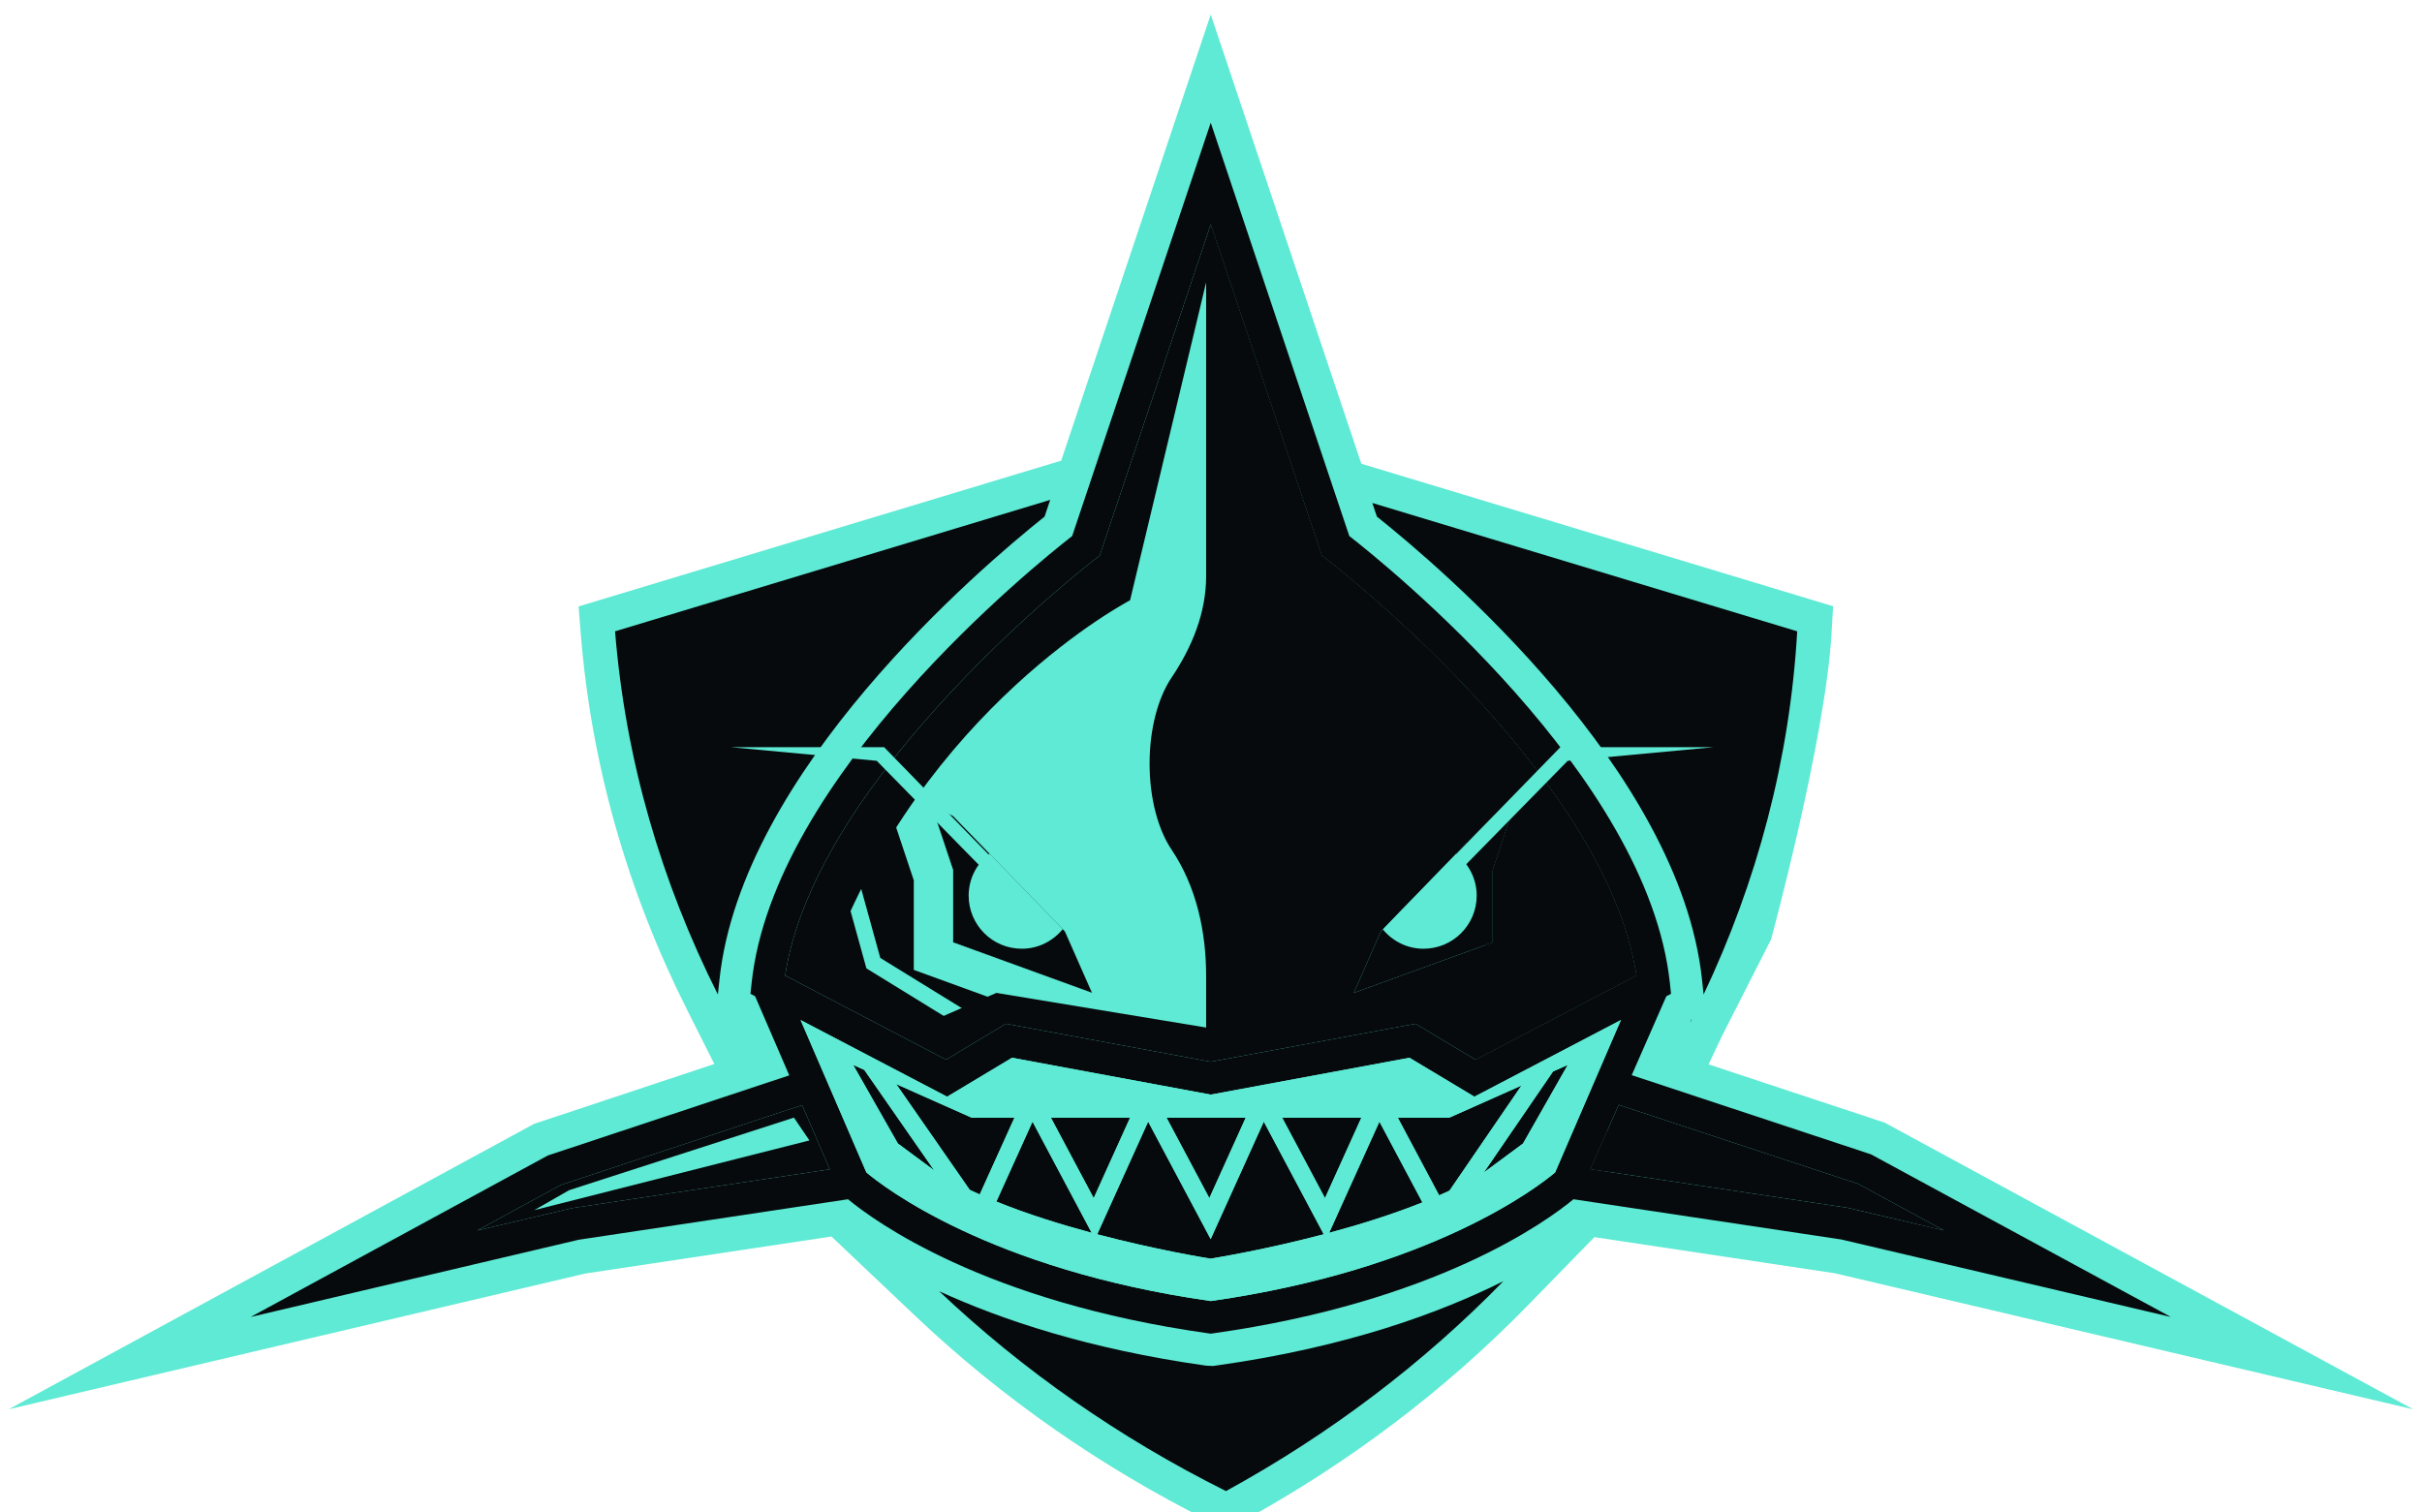
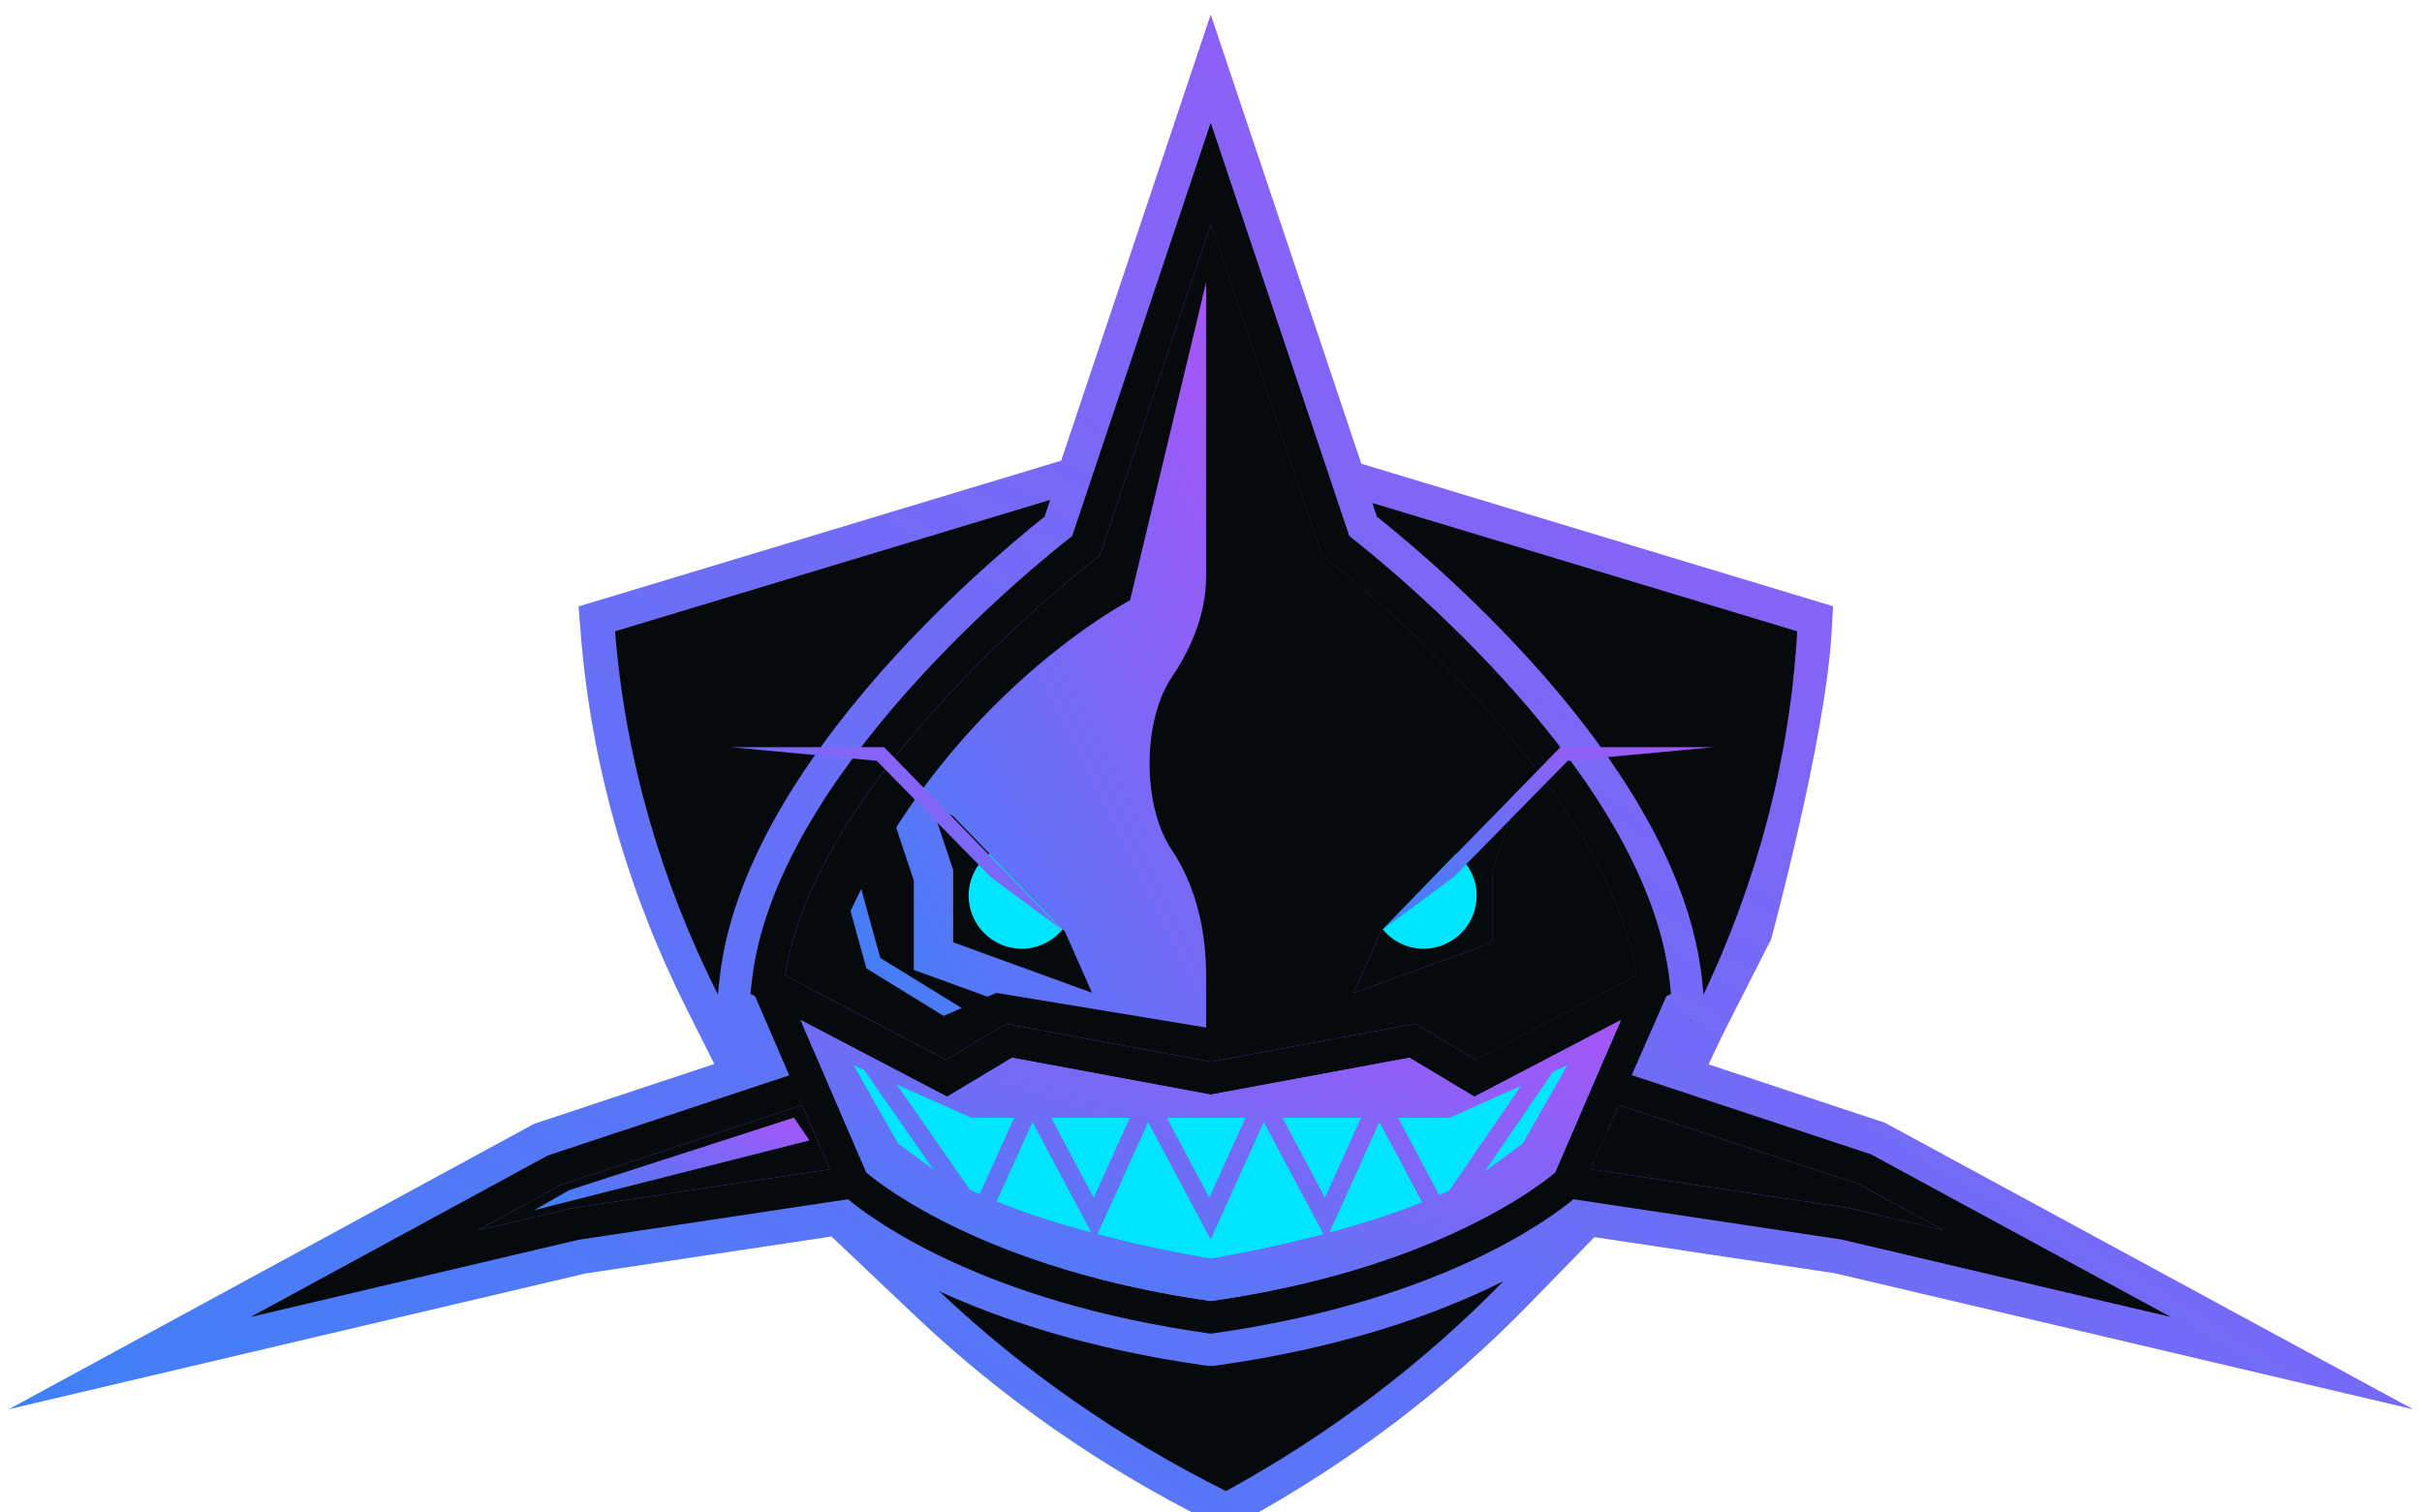
<svg xmlns="http://www.w3.org/2000/svg" viewBox="358 210 564 352" width="564" height="352" role="img" aria-label="Juke">
+   <defs>
+     <linearGradient id="jukeGrad" x1="0%" y1="0%" x2="100%" y2="100%">
+       <stop offset="0%" stop-color="#3B82F6" />
+       <stop offset="100%" stop-color="#A855F7" />
+     </linearGradient>
+   </defs>
  <g transform="matrix(1.921154 0 0 1.921154 640 389.8519)" id="logo-logo">
    <g style="" paint-order="stroke">
      <g transform="matrix(0.9307168 0 0 -0.9307168 0 0)">
-         <path style="stroke: none; stroke-width: 1; stroke-dasharray: none; stroke-linecap: butt; stroke-dashoffset: 0; stroke-linejoin: miter; stroke-miterlimit: 4; fill: #5EEAD4; fill-rule: nonzero; opacity: 1;" paint-order="stroke" transform=" translate(87.908, -45.7435)" d="M 0 0 L -0.162 0.088 L -23.11 7.684 L -21.329 11.444 L -14.971 23.953 C -14.971 23.953 -7.886 50.038 -7.093 63.838 L -6.891 67.36 L -68.329 85.922 L -87.941 144.437 L -107.419 86.324 L -170.271 67.336 L -169.982 63.735 C -168.625 46.837 -163.965 30.364 -156.13 14.775 L -152.59 7.733 L -176.067 -0.064 L -244.471 -37.236 L -169.405 -19.56 L -137.337 -14.737 L -126.384 -25.118 C -115.117 -35.794 -102.188 -44.808 -87.957 -51.905 L -85.861 -52.95 L -83.807 -51.826 C -69.93 -44.228 -57.418 -34.758 -46.618 -23.68 L -37.981 -14.821 L -6.647 -19.528 L 68.655 -37.245 z" stroke-linecap="round" />
+         <path style="stroke: none; stroke-width: 1; stroke-dasharray: none; stroke-linecap: butt; stroke-dashoffset: 0; stroke-linejoin: miter; stroke-miterlimit: 4; fill: url(#jukeGrad); fill-rule: nonzero; opacity: 1;" paint-order="stroke" transform=" translate(87.908, -45.7435)" d="M 0 0 L -0.162 0.088 L -23.11 7.684 L -21.329 11.444 L -14.971 23.953 C -14.971 23.953 -7.886 50.038 -7.093 63.838 L -6.891 67.36 L -68.329 85.922 L -87.941 144.437 L -107.419 86.324 L -170.271 67.336 L -169.982 63.735 C -168.625 46.837 -163.965 30.364 -156.13 14.775 L -152.59 7.733 L -176.067 -0.064 L -244.471 -37.236 L -169.405 -19.56 L -137.337 -14.737 L -126.384 -25.118 C -115.117 -35.794 -102.188 -44.808 -87.957 -51.905 L -85.861 -52.95 L -83.807 -51.826 C -69.93 -44.228 -57.418 -34.758 -46.618 -23.68 L -37.981 -14.821 L -6.647 -19.528 L 68.655 -37.245 z" stroke-linecap="round" />
      </g>
      <g transform="matrix(0.9307168 0 0 -0.9307168 -0.03108594 -5.335334)">
        <path style="stroke: none; stroke-width: 1; stroke-dasharray: none; stroke-linecap: butt; stroke-dashoffset: 0; stroke-linejoin: miter; stroke-miterlimit: 4; fill: #070A0D; fill-rule: nonzero; opacity: 1;" paint-order="stroke" transform=" translate(0, -74.6205)" d="M 0 0 C -28.828 4.111 -42.677 14.92 -44.849 16.753 L -53.417 36.602 L -34.334 26.617 L -25.878 31.691 L 0 26.888 L 25.878 31.691 L 34.334 26.617 L 53.416 36.602 L 44.849 16.753 C 42.676 14.92 28.828 4.111 0 0 M -83.107 12.114 L -95.536 9.189 L -84.671 15.111 L -53.219 25.521 L -49.609 17.158 z M -14.979 96.703 L -14.463 97.096 L 0 140.247 L 14.463 97.096 L 14.979 96.703 C 15.351 96.422 51.455 68.687 55.426 42.403 L 34.474 31.44 L 26.676 36.118 L 0 31.169 L -26.676 36.118 L -34.474 31.44 L -55.426 42.403 C -51.457 68.669 -15.349 96.422 -14.979 96.703 M 84.328 15.261 L 95.479 9.198 L 82.936 12.145 L 49.454 17.181 L 53.127 25.554 z M 125.043 -2.077 L 85.995 19.106 L 54.825 29.424 L 59.332 39.697 L 59.945 40.02 L 59.793 41.441 C 56.908 68.465 22.882 95.883 18.045 99.652 L 0 153.491 L -18.046 99.652 C -22.882 95.883 -56.908 68.465 -59.793 41.441 L -59.945 40.02 L -59.338 39.701 L -54.892 29.399 L -86.338 18.957 L -125.043 -2.077 L -82.312 7.985 L -47.239 13.259 C -43.84 10.441 -29.446 -0.112 -0.292 -4.209 L 0 -4.25 L 0.292 -4.209 C 29.447 -0.112 43.84 10.441 47.239 13.259 L 82.141 8.016 Z" stroke-linecap="round" />
      </g>
      <g transform="matrix(0.9307168 0 0 -0.9307168 27.03937 15.38103)">
        <path style="stroke: none; stroke-width: 1; stroke-dasharray: none; stroke-linecap: butt; stroke-dashoffset: 0; stroke-linejoin: miter; stroke-miterlimit: 4; fill: #070A0D; fill-rule: nonzero; opacity: 1;" paint-order="stroke" transform=" translate(7.639, 3.761)" d="M 0 0 L 2.82 8.462 L 0 7.052 L -14.573 -7.991 L -18.098 -15.984 L 0 -9.403 Z" stroke-linecap="round" />
      </g>
      <g transform="matrix(0.9307168 0 0 -0.9307168 -24.14531 15.38131)">
        <path style="stroke: none; stroke-width: 1; stroke-dasharray: none; stroke-linecap: butt; stroke-dashoffset: 0; stroke-linejoin: miter; stroke-miterlimit: 4; fill: #070A0D; fill-rule: nonzero; opacity: 1;" paint-order="stroke" transform=" translate(-7.6385, -5.642)" d="M 0 0 L 18.098 -6.581 L 14.572 1.412 L 0 16.455 L -2.821 17.865 L 0 9.403 Z" stroke-linecap="round" />
      </g>
      <g transform="matrix(0.9307168 0 0 -0.9307168 -0.5897953 46.76489)">
-         <path style="stroke: none; stroke-width: 1; stroke-dasharray: none; stroke-linecap: butt; stroke-dashoffset: 0; stroke-linejoin: miter; stroke-miterlimit: 4; fill: #070A0D; fill-rule: nonzero; opacity: 1;" paint-order="stroke" transform=" translate(5.154, 5.235)" d="M 0 0 L -4.554 0 L -4.629 0 L -10.308 0 L -4.736 -10.47 z" stroke-linecap="round" />
+         <path style="stroke: none; stroke-width: 1; stroke-dasharray: none; stroke-linecap: butt; stroke-dashoffset: 0; stroke-linejoin: miter; stroke-miterlimit: 4; fill: #00E5FF; fill-rule: nonzero; opacity: 1;" paint-order="stroke" transform=" translate(5.154, 5.235)" d="M 0 0 L -4.554 0 L -4.629 0 L -10.308 0 L -4.736 -10.47 z" stroke-linecap="round" />
      </g>
      <g transform="matrix(0.9307168 0 0 -0.9307168 -20.23918 49.10508)">
-         <path style="stroke: none; stroke-width: 1; stroke-dasharray: none; stroke-linecap: butt; stroke-dashoffset: 0; stroke-linejoin: miter; stroke-miterlimit: 4; fill: #070A0D; fill-rule: nonzero; opacity: 1;" paint-order="stroke" transform=" translate(-6.2075, -3.1725)" d="M 0 0 C 4.041 -1.636 8.379 -2.982 12.415 -4.067 L 4.709 10.412 Z" stroke-linecap="round" />
+         <path style="stroke: none; stroke-width: 1; stroke-dasharray: none; stroke-linecap: butt; stroke-dashoffset: 0; stroke-linejoin: miter; stroke-miterlimit: 4; fill: #00E5FF; fill-rule: nonzero; opacity: 1;" paint-order="stroke" transform=" translate(-6.2075, -3.1725)" d="M 0 0 C 4.041 -1.636 8.379 -2.982 12.415 -4.067 L 4.709 10.412 Z" stroke-linecap="round" />
      </g>
      <g transform="matrix(0.9307168 0 0 -0.9307168 -14.60611 46.76489)">
-         <path style="stroke: none; stroke-width: 1; stroke-dasharray: none; stroke-linecap: butt; stroke-dashoffset: 0; stroke-linejoin: miter; stroke-miterlimit: 4; fill: #070A0D; fill-rule: nonzero; opacity: 1;" paint-order="stroke" transform=" translate(-5.153, 5.235)" d="M 0 0 L 5.571 -10.47 L 10.306 0 Z" stroke-linecap="round" />
+         <path style="stroke: none; stroke-width: 1; stroke-dasharray: none; stroke-linecap: butt; stroke-dashoffset: 0; stroke-linejoin: miter; stroke-miterlimit: 4; fill: #00E5FF; fill-rule: nonzero; opacity: 1;" paint-order="stroke" transform=" translate(-5.153, 5.235)" d="M 0 0 L 5.571 -10.47 L 10.306 0 Z" stroke-linecap="round" />
      </g>
      <g transform="matrix(0.9307168 0 0 -0.9307168 13.4268 46.76489)">
-         <path style="stroke: none; stroke-width: 1; stroke-dasharray: none; stroke-linecap: butt; stroke-dashoffset: 0; stroke-linejoin: miter; stroke-miterlimit: 4; fill: #070A0D; fill-rule: nonzero; opacity: 1;" paint-order="stroke" transform=" translate(-5.153, 5.235)" d="M 0 0 L 5.571 -10.47 L 10.306 0 Z" stroke-linecap="round" />
+         <path style="stroke: none; stroke-width: 1; stroke-dasharray: none; stroke-linecap: butt; stroke-dashoffset: 0; stroke-linejoin: miter; stroke-miterlimit: 4; fill: #00E5FF; fill-rule: nonzero; opacity: 1;" paint-order="stroke" transform=" translate(-5.153, 5.235)" d="M 0 0 L 5.571 -10.47 L 10.306 0 Z" stroke-linecap="round" />
      </g>
      <g transform="matrix(0.9307168 0 0 -0.9307168 30.14043 44.64332)">
-         <path style="stroke: none; stroke-width: 1; stroke-dasharray: none; stroke-linecap: butt; stroke-dashoffset: 0; stroke-linejoin: miter; stroke-miterlimit: 4; fill: #070A0D; fill-rule: nonzero; opacity: 1;" paint-order="stroke" transform=" translate(-1.374, 2.9555)" d="M 0 0 L -6.678 0 L -1.299 -10.108 C -0.846 -9.911 -0.398 -9.709 0.043 -9.502 L 9.426 4.197 Z" stroke-linecap="round" />
+         <path style="stroke: none; stroke-width: 1; stroke-dasharray: none; stroke-linecap: butt; stroke-dashoffset: 0; stroke-linejoin: miter; stroke-miterlimit: 4; fill: #00E5FF; fill-rule: nonzero; opacity: 1;" paint-order="stroke" transform=" translate(-1.374, 2.9555)" d="M 0 0 L -6.678 0 L -1.299 -10.108 C -0.846 -9.911 -0.398 -9.709 0.043 -9.502 L 9.426 4.197 Z" stroke-linecap="round" />
      </g>
      <g transform="matrix(0.9307168 0 0 -0.9307168 38.15595 42.00902)">
-         <path style="stroke: none; stroke-width: 1; stroke-dasharray: none; stroke-linecap: butt; stroke-dashoffset: 0; stroke-linejoin: miter; stroke-miterlimit: 4; fill: #070A0D; fill-rule: nonzero; opacity: 1;" paint-order="stroke" transform=" translate(3.547, 6.1515)" d="M 0 0 L -9.009 -13.154 L -3.906 -9.385 L 1.915 0.851 z" stroke-linecap="round" />
+         <path style="stroke: none; stroke-width: 1; stroke-dasharray: none; stroke-linecap: butt; stroke-dashoffset: 0; stroke-linejoin: miter; stroke-miterlimit: 4; fill: #00E5FF; fill-rule: nonzero; opacity: 1;" paint-order="stroke" transform=" translate(3.547, 6.1515)" d="M 0 0 L -9.009 -13.154 L -3.906 -9.385 L 1.915 0.851 z" stroke-linecap="round" />
      </g>
      <g transform="matrix(0.9307168 0 0 -0.9307168 19.97281 49.10629)">
-         <path style="stroke: none; stroke-width: 1; stroke-dasharray: none; stroke-linecap: butt; stroke-dashoffset: 0; stroke-linejoin: miter; stroke-miterlimit: 4; fill: #070A0D; fill-rule: nonzero; opacity: 1;" paint-order="stroke" transform=" translate(-6.0735, -7.2405)" d="M 0 0 C 3.948 1.061 8.181 2.376 12.147 3.963 L 6.549 14.481 Z" stroke-linecap="round" />
+         <path style="stroke: none; stroke-width: 1; stroke-dasharray: none; stroke-linecap: butt; stroke-dashoffset: 0; stroke-linejoin: miter; stroke-miterlimit: 4; fill: #00E5FF; fill-rule: nonzero; opacity: 1;" paint-order="stroke" transform=" translate(-6.0735, -7.2405)" d="M 0 0 C 3.948 1.061 8.181 2.376 12.147 3.963 L 6.549 14.481 Z" stroke-linecap="round" />
      </g>
      <g transform="matrix(0.9307168 0 0 -0.9307168 -0.06384717 50.67399)">
-         <path style="stroke: none; stroke-width: 1; stroke-dasharray: none; stroke-linecap: butt; stroke-dashoffset: 0; stroke-linejoin: miter; stroke-miterlimit: 4; fill: #070A0D; fill-rule: nonzero; opacity: 1;" paint-order="stroke" transform=" translate(0.0255, -6.3725)" d="M 0 0 L -8.142 15.298 L -14.777 0.627 C -7.16 -1.383 -0.809 -2.421 -0.066 -2.54 L -0.066 -2.553 C -0.066 -2.553 -0.042 -2.549 -0.028 -2.546 C -0.014 -2.549 0.009 -2.553 0.009 -2.553 L 0.009 -2.54 C 0.752 -2.421 7.107 -1.381 14.726 0.629 L 6.919 15.298 Z" stroke-linecap="round" />
+         <path style="stroke: none; stroke-width: 1; stroke-dasharray: none; stroke-linecap: butt; stroke-dashoffset: 0; stroke-linejoin: miter; stroke-miterlimit: 4; fill: #00E5FF; fill-rule: nonzero; opacity: 1;" paint-order="stroke" transform=" translate(0.0255, -6.3725)" d="M 0 0 L -8.142 15.298 L -14.777 0.627 C -7.16 -1.383 -0.809 -2.421 -0.066 -2.54 L -0.066 -2.553 C -0.066 -2.553 -0.042 -2.549 -0.028 -2.546 C -0.014 -2.549 0.009 -2.553 0.009 -2.553 L 0.009 -2.54 C 0.752 -2.421 7.107 -1.381 14.726 0.629 L 6.919 15.298 Z" stroke-linecap="round" />
      </g>
      <g transform="matrix(0.9307168 0 0 -0.9307168 -38.46541 41.87956)">
-         <path style="stroke: none; stroke-width: 1; stroke-dasharray: none; stroke-linecap: butt; stroke-dashoffset: 0; stroke-linejoin: miter; stroke-miterlimit: 4; fill: #070A0D; fill-rule: nonzero; opacity: 1;" paint-order="stroke" transform=" translate(-5.272, 6.863)" d="M 0 0 L 5.821 -10.235 L 10.544 -13.726 L 1.448 -0.646 z" stroke-linecap="round" />
+         <path style="stroke: none; stroke-width: 1; stroke-dasharray: none; stroke-linecap: butt; stroke-dashoffset: 0; stroke-linejoin: miter; stroke-miterlimit: 4; fill: #00E5FF; fill-rule: nonzero; opacity: 1;" paint-order="stroke" transform=" translate(-5.272, 6.863)" d="M 0 0 L 5.821 -10.235 L 10.544 -13.726 L 1.448 -0.646 z" stroke-linecap="round" />
      </g>
      <g transform="matrix(0.9307168 0 0 -0.9307168 -30.99147 44.50371)">
-         <path style="stroke: none; stroke-width: 1; stroke-dasharray: none; stroke-linecap: butt; stroke-dashoffset: 0; stroke-linejoin: miter; stroke-miterlimit: 4; fill: #070A0D; fill-rule: nonzero; opacity: 1;" paint-order="stroke" transform=" translate(2.1455, 2.8055)" d="M 0 0 L -9.845 4.384 L -0.266 -9.395 C 0.163 -9.597 0.592 -9.798 1.034 -9.995 L 5.554 0 Z" stroke-linecap="round" />
+         <path style="stroke: none; stroke-width: 1; stroke-dasharray: none; stroke-linecap: butt; stroke-dashoffset: 0; stroke-linejoin: miter; stroke-miterlimit: 4; fill: #00E5FF; fill-rule: nonzero; opacity: 1;" paint-order="stroke" transform=" translate(2.1455, 2.8055)" d="M 0 0 L -9.845 4.384 L -0.266 -9.395 C 0.163 -9.597 0.592 -9.798 1.034 -9.995 L 5.554 0 Z" stroke-linecap="round" />
      </g>
      <g transform="matrix(0.9307168 0 0 -0.9307168 67.4148 47.94309)">
        <path style="stroke: none; stroke-width: 1; stroke-dasharray: none; stroke-linecap: butt; stroke-dashoffset: 0; stroke-linejoin: miter; stroke-miterlimit: 4; fill: #070A0D; fill-rule: nonzero; opacity: 1;" paint-order="stroke" transform=" translate(10.4695, -5.2305)" d="M 0 0 L 12.543 -2.947 L 1.392 3.115 L -29.809 13.408 L -33.482 5.035 Z" stroke-linecap="round" />
      </g>
      <g transform="matrix(0.9307168 0 0 -0.9307168 -67.57516 47.96226)">
        <path style="stroke: none; stroke-width: 1; stroke-dasharray: none; stroke-linecap: butt; stroke-dashoffset: 0; stroke-linejoin: miter; stroke-miterlimit: 4; fill: #070A0D; fill-rule: nonzero; opacity: 1;" paint-order="stroke" transform=" translate(-22.9635, -8.166)" d="M 0 0 L 12.429 2.925 L 45.927 7.969 L 42.316 16.332 L 10.865 5.922 Z" stroke-linecap="round" />
      </g>
      <g transform="matrix(0.9307168 0 0 -0.9307168 -0.03117901 47.08217)">
-         <path style="stroke: none; stroke-width: 1; stroke-dasharray: none; stroke-linecap: butt; stroke-dashoffset: 0; stroke-linejoin: miter; stroke-miterlimit: 4; fill: #5EEAD4; fill-rule: nonzero; opacity: 1;" paint-order="stroke" transform=" translate(31.087, -3.926)" d="M 0 0 C -0.441 -0.207 -0.889 -0.409 -1.342 -0.606 L -6.721 9.502 L -0.043 9.502 L 9.382 13.699 z M 15.404 16.379 L 9.583 6.144 L 4.481 2.374 L 13.49 15.528 Z M -15.667 -5.489 L -9.119 8.992 L -3.52 -1.526 C -7.486 -3.113 -11.72 -4.429 -15.667 -5.489 M -21.78 9.502 L -11.474 9.502 L -16.209 -0.968 z M -31.087 -8.846 L -31.087 -8.858 C -31.087 -8.858 -31.111 -8.854 -31.125 -8.852 C -31.139 -8.854 -31.163 -8.858 -31.163 -8.858 L -31.163 -8.846 C -31.906 -8.727 -38.257 -7.688 -45.874 -5.679 L -39.238 8.992 L -31.097 -6.306 L -24.178 8.992 L -16.371 -5.677 C -23.99 -7.687 -30.345 -8.727 -31.087 -8.846 M -51.9 9.502 L -41.594 9.502 L -46.329 -0.968 z M -59.007 -1.42 L -54.297 8.992 L -46.592 -5.487 C -50.628 -4.402 -54.966 -3.056 -59.007 -1.42 M -62.473 0.107 L -72.051 13.886 L -62.207 9.502 L -56.653 9.502 L -61.173 -0.493 C -61.614 -0.296 -62.043 -0.095 -62.473 0.107 M -71.833 6.144 L -77.654 16.379 L -76.206 15.733 L -67.11 2.653 z M -31.163 9.502 L -31.087 9.502 L -26.533 9.502 L -31.269 -0.968 L -36.841 9.502 z M -5.208 17.316 L -31.087 12.513 L -56.965 17.316 L -65.421 12.242 L -84.503 22.227 L -75.936 2.378 C -73.764 0.545 -59.915 -10.264 -31.087 -14.375 C -2.259 -10.264 11.589 0.545 13.762 2.378 L 22.329 22.227 L 3.247 12.242 Z" stroke-linecap="round" />
+         <path style="stroke: none; stroke-width: 1; stroke-dasharray: none; stroke-linecap: butt; stroke-dashoffset: 0; stroke-linejoin: miter; stroke-miterlimit: 4; fill: url(#jukeGrad); fill-rule: nonzero; opacity: 1;" paint-order="stroke" transform=" translate(31.087, -3.926)" d="M 0 0 C -0.441 -0.207 -0.889 -0.409 -1.342 -0.606 L -6.721 9.502 L -0.043 9.502 L 9.382 13.699 z M 15.404 16.379 L 9.583 6.144 L 4.481 2.374 L 13.49 15.528 Z M -15.667 -5.489 L -9.119 8.992 L -3.52 -1.526 C -7.486 -3.113 -11.72 -4.429 -15.667 -5.489 M -21.78 9.502 L -11.474 9.502 L -16.209 -0.968 z M -31.087 -8.846 L -31.087 -8.858 C -31.087 -8.858 -31.111 -8.854 -31.125 -8.852 C -31.139 -8.854 -31.163 -8.858 -31.163 -8.858 L -31.163 -8.846 C -31.906 -8.727 -38.257 -7.688 -45.874 -5.679 L -39.238 8.992 L -31.097 -6.306 L -24.178 8.992 L -16.371 -5.677 C -23.99 -7.687 -30.345 -8.727 -31.087 -8.846 M -51.9 9.502 L -41.594 9.502 L -46.329 -0.968 z M -59.007 -1.42 L -54.297 8.992 L -46.592 -5.487 C -50.628 -4.402 -54.966 -3.056 -59.007 -1.42 M -62.473 0.107 L -72.051 13.886 L -62.207 9.502 L -56.653 9.502 L -61.173 -0.493 C -61.614 -0.296 -62.043 -0.095 -62.473 0.107 M -71.833 6.144 L -77.654 16.379 L -76.206 15.733 L -67.11 2.653 z M -31.163 9.502 L -31.087 9.502 L -26.533 9.502 L -31.269 -0.968 L -36.841 9.502 z M -5.208 17.316 L -31.087 12.513 L -56.965 17.316 L -65.421 12.242 L -84.503 22.227 L -75.936 2.378 C -73.764 0.545 -59.915 -10.264 -31.087 -14.375 C -2.259 -10.264 11.589 0.545 13.762 2.378 L 22.329 22.227 L 3.247 12.242 Z" stroke-linecap="round" />
      </g>
      <g transform="matrix(0.9307168 0 0 -0.9307168 -0.03099287 -15.65438)">
        <path style="stroke: none; stroke-width: 1; stroke-dasharray: none; stroke-linecap: butt; stroke-dashoffset: 0; stroke-linejoin: miter; stroke-miterlimit: 4; fill: #070A0D; fill-rule: nonzero; opacity: 1;" paint-order="stroke" transform=" translate(36.7245, -38.988)" d="M 0 0 L -18.098 -6.581 L -14.573 1.412 L 0 16.455 L 2.82 17.865 L 0 9.403 Z M -70.272 0 L -70.272 9.403 L -73.093 17.865 L -70.272 16.455 L -55.7 1.412 L -52.175 -6.581 z M -21.746 49.983 L -22.261 50.376 L -36.725 93.527 L -51.188 50.376 L -51.704 49.983 C -52.074 49.702 -88.182 21.949 -92.15 -4.316 L -71.199 -15.279 L -63.401 -10.602 L -36.725 -15.551 L -10.049 -10.602 L -2.251 -15.279 L 18.701 -4.316 C 14.73 21.968 -21.374 49.702 -21.746 49.983" stroke-linecap="round" />
      </g>
      <g transform="matrix(0.9307168 0 0 -0.9307168 25.76168 -15.78105)">
        <path style="stroke: none; stroke-width: 1; stroke-dasharray: none; stroke-linecap: butt; stroke-dashoffset: 0; stroke-linejoin: miter; stroke-miterlimit: 4; fill: #070A0D; fill-rule: nonzero; opacity: 1;" paint-order="stroke" transform=" translate(27.713, -43.4405)" d="M 0 0 C -3.971 26.284 -40.075 54.019 -40.447 54.3 L -40.962 54.692 L -55.426 97.844 L -46.119 50.415 C -46.119 50.415 -28.615 38.511 -22.07 17.294 L -18.701 20.771 L -15.881 22.182 L -18.701 13.72 L -18.701 4.316 L -19.722 3.944 C -19.489 -0.719 -19.821 -5.687 -20.952 -10.963 z" stroke-linecap="round" />
      </g>
      <g transform="matrix(0.9307168 0 0 -0.9307168 -65.35084 47.48648)">
-         <path style="stroke: none; stroke-width: 1; stroke-dasharray: none; stroke-linecap: butt; stroke-dashoffset: 0; stroke-linejoin: miter; stroke-miterlimit: 4; fill: #5EEAD4; fill-rule: nonzero; opacity: 1;" paint-order="stroke" transform=" translate(15.8985, 6.025)" d="M 0 0 L -29.273 -9.449 L -33.816 -12.05 L 2.019 -2.97 z" stroke-linecap="round" />
+         <path style="stroke: none; stroke-width: 1; stroke-dasharray: none; stroke-linecap: butt; stroke-dashoffset: 0; stroke-linejoin: miter; stroke-miterlimit: 4; fill: url(#jukeGrad); fill-rule: nonzero; opacity: 1;" paint-order="stroke" transform=" translate(15.8985, 6.025)" d="M 0 0 L -29.273 -9.449 L -33.816 -12.05 L 2.019 -2.97 z" stroke-linecap="round" />
      </g>
      <g transform="matrix(0.9307168 0 0 -0.9307168 67.41517 49.52465)">
        <path style="stroke: none; stroke-width: 1; stroke-dasharray: none; stroke-linecap: butt; stroke-dashoffset: 0; stroke-linejoin: miter; stroke-miterlimit: 4; fill: #070A0D; fill-rule: nonzero; opacity: 1;" paint-order="stroke" transform=" translate(23.0125, -6.4785)" d="M 0 0 L -43.844 12.957 L -46.025 7.982 L -16.784 4.209 Z" stroke-linecap="round" />
      </g>
      <g transform="matrix(0.9307168 0 0 -0.9307168 -23.6739 15.63753)">
-         <path style="stroke: none; stroke-width: 1; stroke-dasharray: none; stroke-linecap: butt; stroke-dashoffset: 0; stroke-linejoin: miter; stroke-miterlimit: 4; fill: #5EEAD4; fill-rule: nonzero; opacity: 1;" paint-order="stroke" transform=" translate(-6.1255, 0.727)" d="M 0 0 C 0 -3.822 3.1 -6.922 6.923 -6.922 C 9.08 -6.922 10.982 -5.917 12.251 -4.371 L 2.72 5.468 C 1.077 4.201 0 2.236 0 0" stroke-linecap="round" />
+         <path style="stroke: none; stroke-width: 1; stroke-dasharray: none; stroke-linecap: butt; stroke-dashoffset: 0; stroke-linejoin: miter; stroke-miterlimit: 4; fill: #00E5FF; fill-rule: nonzero; opacity: 1;" paint-order="stroke" transform=" translate(-6.1255, 0.727)" d="M 0 0 C 0 -3.822 3.1 -6.922 6.923 -6.922 C 9.08 -6.922 10.982 -5.917 12.251 -4.371 L 2.72 5.468 C 1.077 4.201 0 2.236 0 0" stroke-linecap="round" />
      </g>
      <g transform="matrix(0.9307168 0 0 -0.9307168 26.51845 15.65224)">
-         <path style="stroke: none; stroke-width: 1; stroke-dasharray: none; stroke-linecap: butt; stroke-dashoffset: 0; stroke-linejoin: miter; stroke-miterlimit: 4; fill: #5EEAD4; fill-rule: nonzero; opacity: 1;" paint-order="stroke" transform=" translate(-0.813, -6.179)" d="M 0 0 C 3.824 0 6.923 3.1 6.923 6.922 C 6.923 9.14 5.862 11.093 4.241 12.358 L -5.297 2.514 C -4.027 0.988 -2.139 0 0 0" stroke-linecap="round" />
+         <path style="stroke: none; stroke-width: 1; stroke-dasharray: none; stroke-linecap: butt; stroke-dashoffset: 0; stroke-linejoin: miter; stroke-miterlimit: 4; fill: #00E5FF; fill-rule: nonzero; opacity: 1;" paint-order="stroke" transform=" translate(-0.813, -6.179)" d="M 0 0 C 3.824 0 6.923 3.1 6.923 6.922 C 6.923 9.14 5.862 11.093 4.241 12.358 L -5.297 2.514 C -4.027 0.988 -2.139 0 0 0" stroke-linecap="round" />
      </g>
      <g transform="matrix(0.9307168 0 0 -0.9307168 -45.86237 -3.031438)">
        <path style="stroke: none; stroke-width: 1; stroke-dasharray: none; stroke-linecap: butt; stroke-dashoffset: 0; stroke-linejoin: miter; stroke-miterlimit: 4; fill: #070A0D; fill-rule: nonzero; opacity: 1;" paint-order="stroke" transform=" translate(-14.735, -30.2555)" d="M 0 0 C 2.896 27.128 33.816 53.5 42.339 60.291 L 43.07 62.47 L -13.6 45.349 C -12.252 28.571 -7.553 12.65 -0.21 -1.959 Z" stroke-linecap="round" />
      </g>
      <g transform="matrix(0.9307168 0 0 -0.9307168 1.250976 74.42942)">
        <path style="stroke: none; stroke-width: 1; stroke-dasharray: none; stroke-linecap: butt; stroke-dashoffset: 0; stroke-linejoin: miter; stroke-miterlimit: 4; fill: #070A0D; fill-rule: nonzero; opacity: 1;" paint-order="stroke" transform=" translate(-0.5, 2.705)" d="M 0 0 L -0.586 -0.082 L -1.465 -0.041 C -16.75 2.106 -28.169 5.952 -36.24 9.653 C -25.376 -0.642 -12.79 -9.446 1.106 -16.377 C 14.657 -8.957 26.83 0.29 37.24 10.967 C 29.125 6.897 16.935 2.38 0 0" stroke-linecap="round" />
      </g>
      <g transform="matrix(0.9307168 0 0 -0.9307168 45.30478 -2.843433)">
        <path style="stroke: none; stroke-width: 1; stroke-dasharray: none; stroke-linecap: butt; stroke-dashoffset: 0; stroke-linejoin: miter; stroke-miterlimit: 4; fill: #070A0D; fill-rule: nonzero; opacity: 1;" paint-order="stroke" transform=" translate(-27.0725, 30.2375)" d="M 0 0 C 8.523 -6.791 39.444 -33.163 42.34 -60.291 L 42.549 -62.25 C 49.486 -47.598 53.779 -31.679 54.74 -14.942 L -0.595 1.775 Z" stroke-linecap="round" />
      </g>
      <g transform="matrix(0.9307168 0 0 -0.9307168 58.16394 30.19199)">
        <path style="stroke: none; stroke-width: 1; stroke-dasharray: none; stroke-linecap: butt; stroke-dashoffset: 0; stroke-linejoin: miter; stroke-miterlimit: 4; fill: #070A0D; fill-rule: nonzero; opacity: 1;" paint-order="stroke" transform=" translate(-0.133, -0.2435)" d="M 0 0 C 0.084 0.164 0.182 0.322 0.266 0.487 L 0.199 0.452 Z" stroke-linecap="round" />
      </g>
      <g transform="matrix(0.9307168 0 0 -0.9307168 40.87904 8.016078)">
-         <path style="stroke: none; stroke-width: 1; stroke-dasharray: none; stroke-linecap: butt; stroke-dashoffset: 0; stroke-linejoin: miter; stroke-miterlimit: 4; fill: #5EEAD4; fill-rule: nonzero; opacity: 1;" paint-order="stroke" transform=" translate(-21.5395, -11.87)" d="M 0 0 L 23.115 23.74 L 43.079 23.74 L 24.075 21.966 L 9.211 6.812" stroke-linecap="round" />
+         <path style="stroke: none; stroke-width: 1; stroke-dasharray: none; stroke-linecap: butt; stroke-dashoffset: 0; stroke-linejoin: miter; stroke-miterlimit: 4; fill: url(#jukeGrad); fill-rule: nonzero; opacity: 1;" paint-order="stroke" transform=" translate(-21.5395, -11.87)" d="M 0 0 L 23.115 23.74 L 43.079 23.74 L 24.075 21.966 L 9.211 6.812" stroke-linecap="round" />
      </g>
      <g transform="matrix(0.9307168 0 0 -0.9307168 35.68871 16.84476)">
        <path style="stroke: none; stroke-width: 1; stroke-dasharray: none; stroke-linecap: butt; stroke-dashoffset: 0; stroke-linejoin: miter; stroke-miterlimit: 4; fill: #070A0D; fill-rule: nonzero; opacity: 1;" paint-order="stroke" transform=" translate(5.4215, -6.096)" d="M 0 0 L -11.16 -6.873 L -14.109 -5.104 L -4.362 -1.558 L -4.362 10.108 L -1.375 19.065 C 0.322 16.712 1.854 14.278 3.266 11.82 Z" stroke-linecap="round" />
      </g>
      <g transform="matrix(0.9307168 0 0 -0.9307168 40.47408 22.44098)">
        <path style="stroke: none; stroke-width: 1; stroke-dasharray: none; stroke-linecap: butt; stroke-dashoffset: 0; stroke-linejoin: miter; stroke-miterlimit: 4; fill: #070A0D; fill-rule: nonzero; opacity: 1;" paint-order="stroke" transform=" translate(2.0885, -1.4435)" d="M 0 0 L 2.927 10.593 C 4.612 7.322 5.948 4.006 6.759 0.705 L -9.313 -7.706 L -10.936 -6.731 z" stroke-linecap="round" />
      </g>
      <g transform="matrix(0.9307168 0 0 -0.9307168 -23.39608 -14.21782)">
-         <path style="stroke: none; stroke-width: 1; stroke-dasharray: none; stroke-linecap: butt; stroke-dashoffset: 0; stroke-linejoin: miter; stroke-miterlimit: 4; fill: #5EEAD4; fill-rule: nonzero; opacity: 1;" paint-order="stroke" transform=" translate(-8.4435, -37.4445)" d="M 0 0 L 0 9.403 L -2.821 17.865 L 0 16.455 L 14.572 1.412 L 18.098 -6.581 Z M 25.582 23.287 C 25.582 27.848 26.704 31.904 28.447 34.494 C 31.117 38.462 32.948 42.931 32.948 47.713 L 32.948 85.982 L 23.041 44.56 C 23.041 44.56 -3.875 30.583 -16.061 -2.452 L -2.476 -10.118 L 5.628 -6.581 L 32.948 -11.093 L 32.948 -4.384 C 32.948 1.407 31.68 7.273 28.447 12.078 C 26.704 14.667 25.582 18.725 25.582 23.287" stroke-linecap="round" />
+         <path style="stroke: none; stroke-width: 1; stroke-dasharray: none; stroke-linecap: butt; stroke-dashoffset: 0; stroke-linejoin: miter; stroke-miterlimit: 4; fill: url(#jukeGrad); fill-rule: nonzero; opacity: 1;" paint-order="stroke" transform=" translate(-8.4435, -37.4445)" d="M 0 0 L 0 9.403 L -2.821 17.865 L 0 16.455 L 14.572 1.412 L 18.098 -6.581 Z M 25.582 23.287 C 25.582 27.848 26.704 31.904 28.447 34.494 C 31.117 38.462 32.948 42.931 32.948 47.713 L 32.948 85.982 L 23.041 44.56 C 23.041 44.56 -3.875 30.583 -16.061 -2.452 L -2.476 -10.118 L 5.628 -6.581 L 32.948 -11.093 L 32.948 -4.384 C 32.948 1.407 31.68 7.273 28.447 12.078 C 26.704 14.667 25.582 18.725 25.582 23.287" stroke-linecap="round" />
      </g>
      <g transform="matrix(0.9307168 0 0 -0.9307168 -35.04009 16.84476)">
        <path style="stroke: none; stroke-width: 1; stroke-dasharray: none; stroke-linecap: butt; stroke-dashoffset: 0; stroke-linejoin: miter; stroke-miterlimit: 4; fill: #070A0D; fill-rule: nonzero; opacity: 1;" paint-order="stroke" transform=" translate(-5.4215, -6.096)" d="M 0 0 L 11.16 -6.873 L 14.109 -5.104 L 4.363 -1.558 L 4.363 10.108 L 1.375 19.065 C -0.322 16.712 -1.854 14.278 -3.266 11.82 Z" stroke-linecap="round" />
      </g>
      <g transform="matrix(0.9307168 0 0 -0.9307168 -39.82547 22.44098)">
        <path style="stroke: none; stroke-width: 1; stroke-dasharray: none; stroke-linecap: butt; stroke-dashoffset: 0; stroke-linejoin: miter; stroke-miterlimit: 4; fill: #070A0D; fill-rule: nonzero; opacity: 1;" paint-order="stroke" transform=" translate(-2.0885, -1.4435)" d="M 0 0 L -2.927 10.593 C -4.611 7.322 -5.948 4.006 -6.759 0.705 L 9.314 -7.706 L 10.936 -6.731 z" stroke-linecap="round" />
      </g>
      <g transform="matrix(0.9307168 0 0 -0.9307168 -38.15725 8.016078)">
-         <path style="stroke: none; stroke-width: 1; stroke-dasharray: none; stroke-linecap: butt; stroke-dashoffset: 0; stroke-linejoin: miter; stroke-miterlimit: 4; fill: #5EEAD4; fill-rule: nonzero; opacity: 1;" paint-order="stroke" transform=" translate(21.5395, -11.87)" d="M 0 0 L -23.115 23.74 L -43.079 23.74 L -24.075 21.966 L -9.211 6.812" stroke-linecap="round" />
+         <path style="stroke: none; stroke-width: 1; stroke-dasharray: none; stroke-linecap: butt; stroke-dashoffset: 0; stroke-linejoin: miter; stroke-miterlimit: 4; fill: url(#jukeGrad); fill-rule: nonzero; opacity: 1;" paint-order="stroke" transform=" translate(21.5395, -11.87)" d="M 0 0 L -23.115 23.74 L -43.079 23.74 L -24.075 21.966 L -9.211 6.812" stroke-linecap="round" />
      </g>
    </g>
  </g>
</svg>
